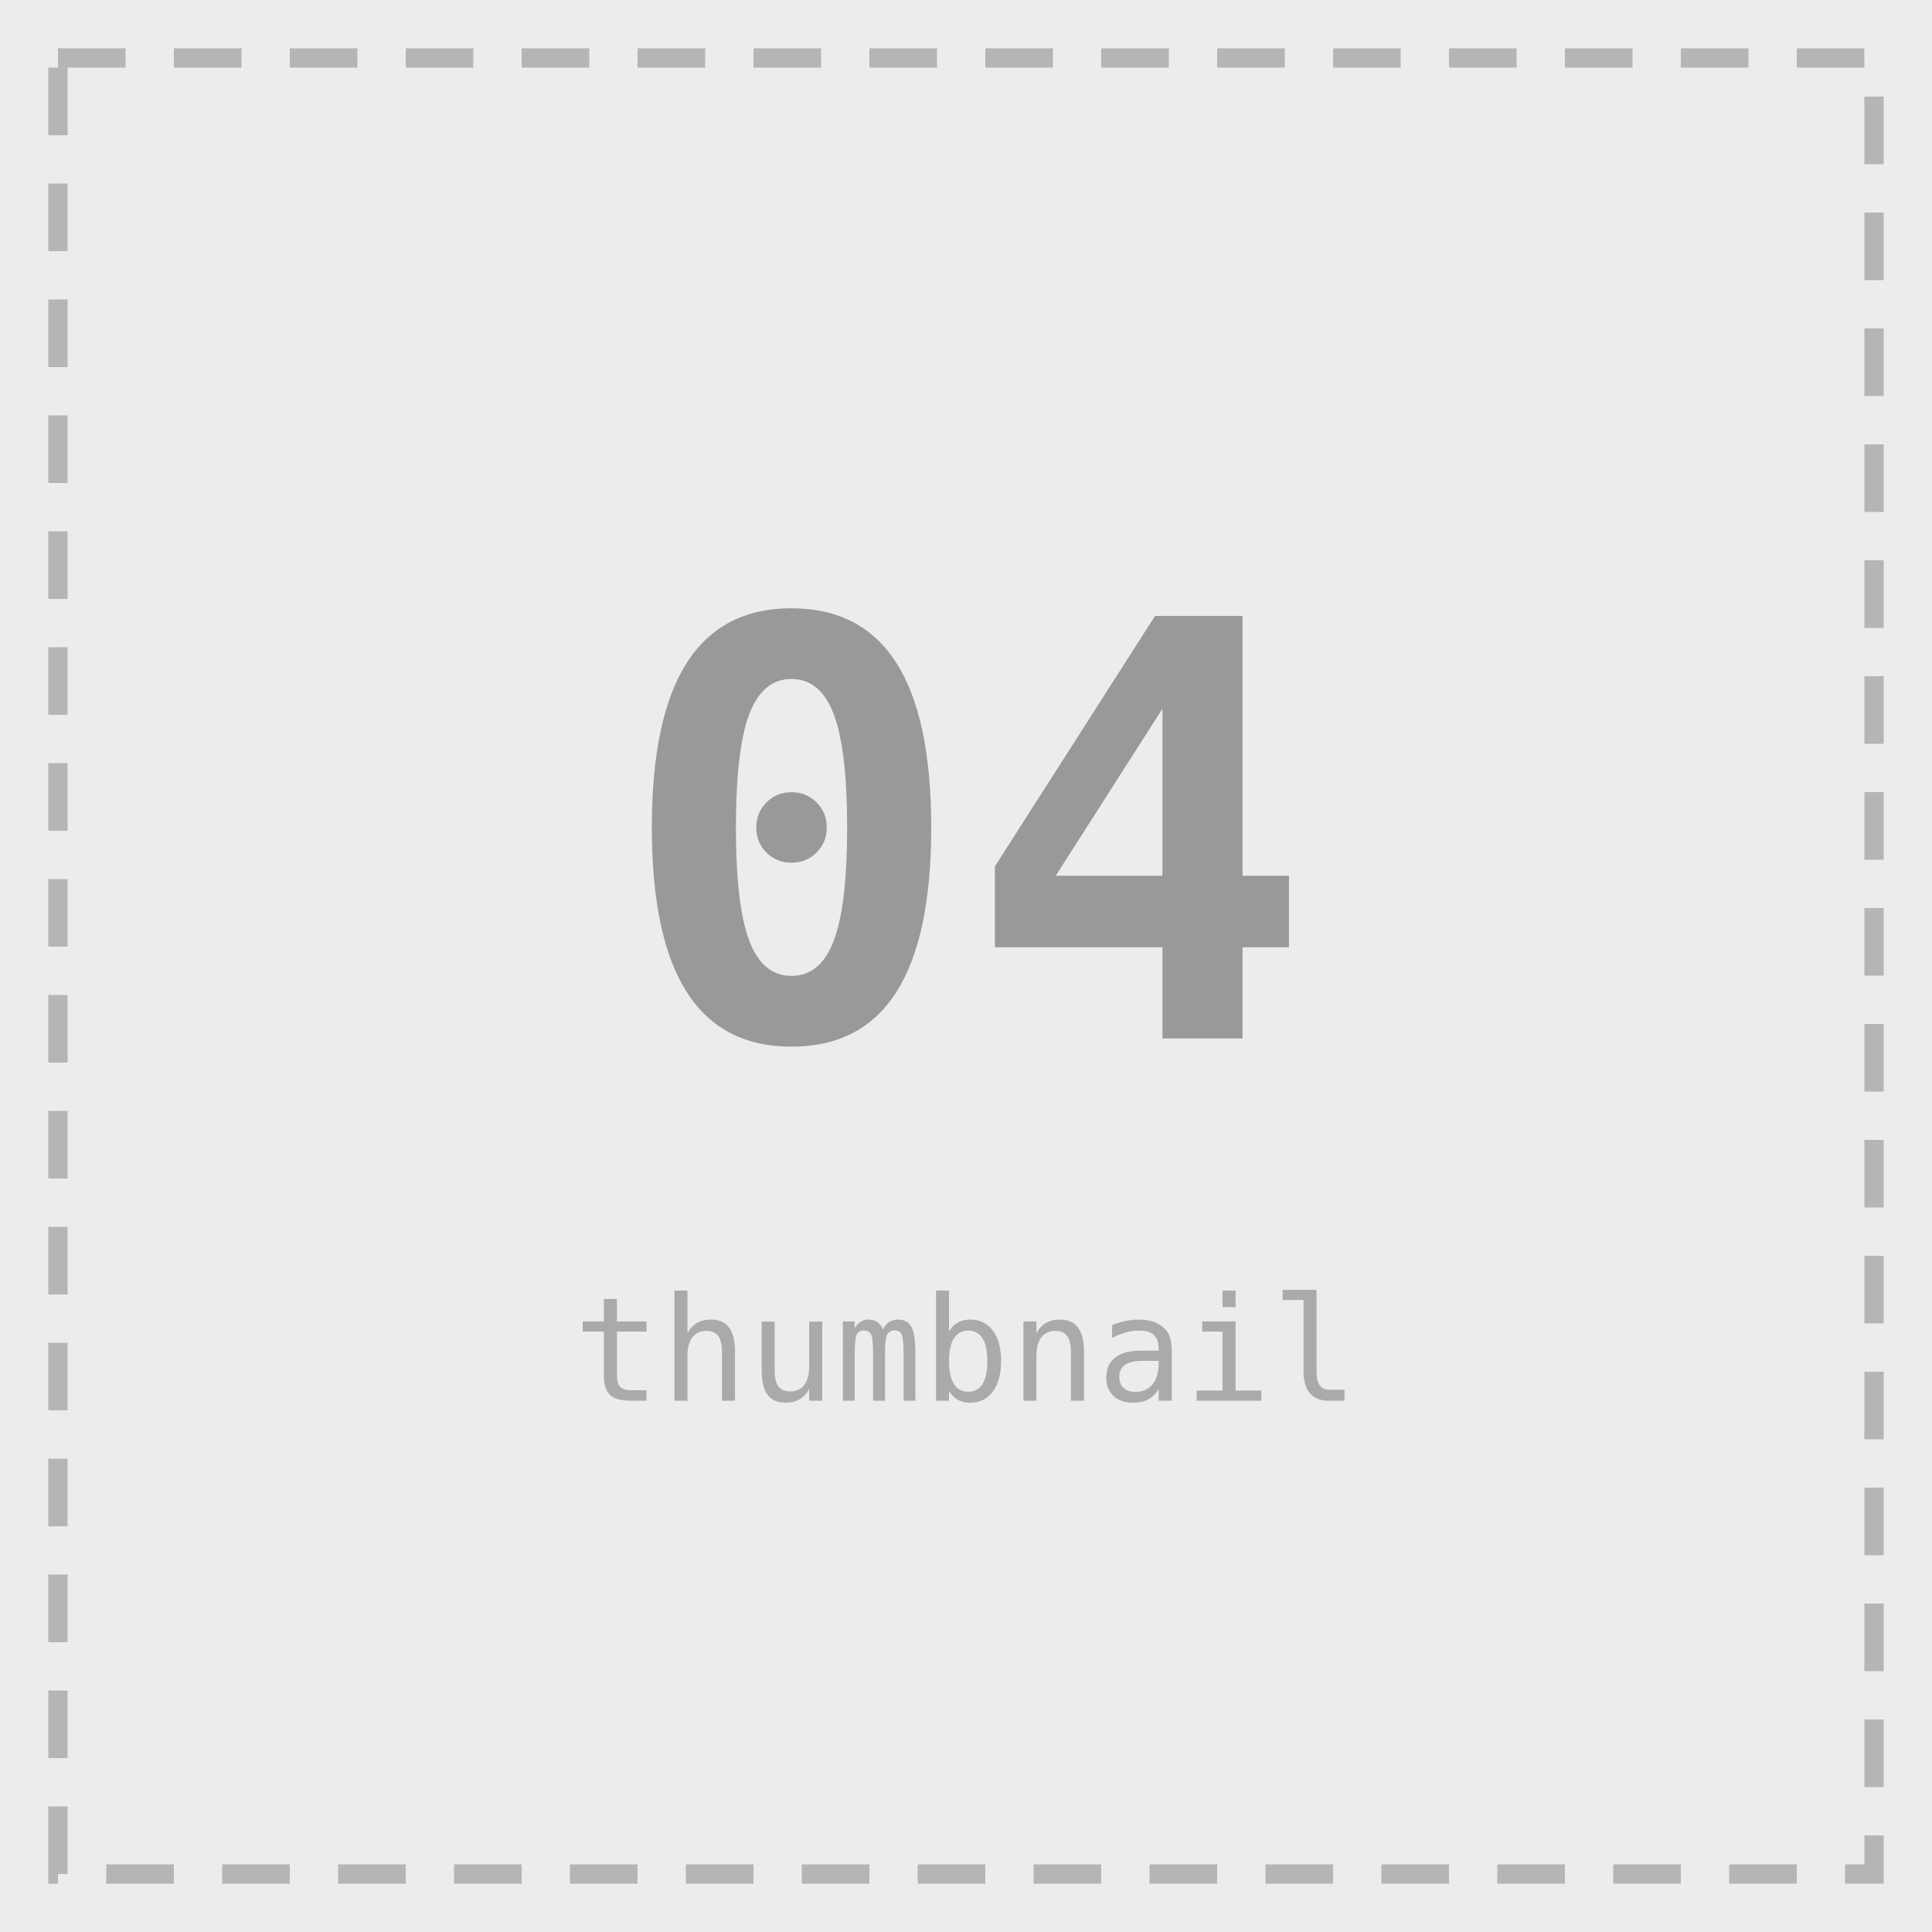
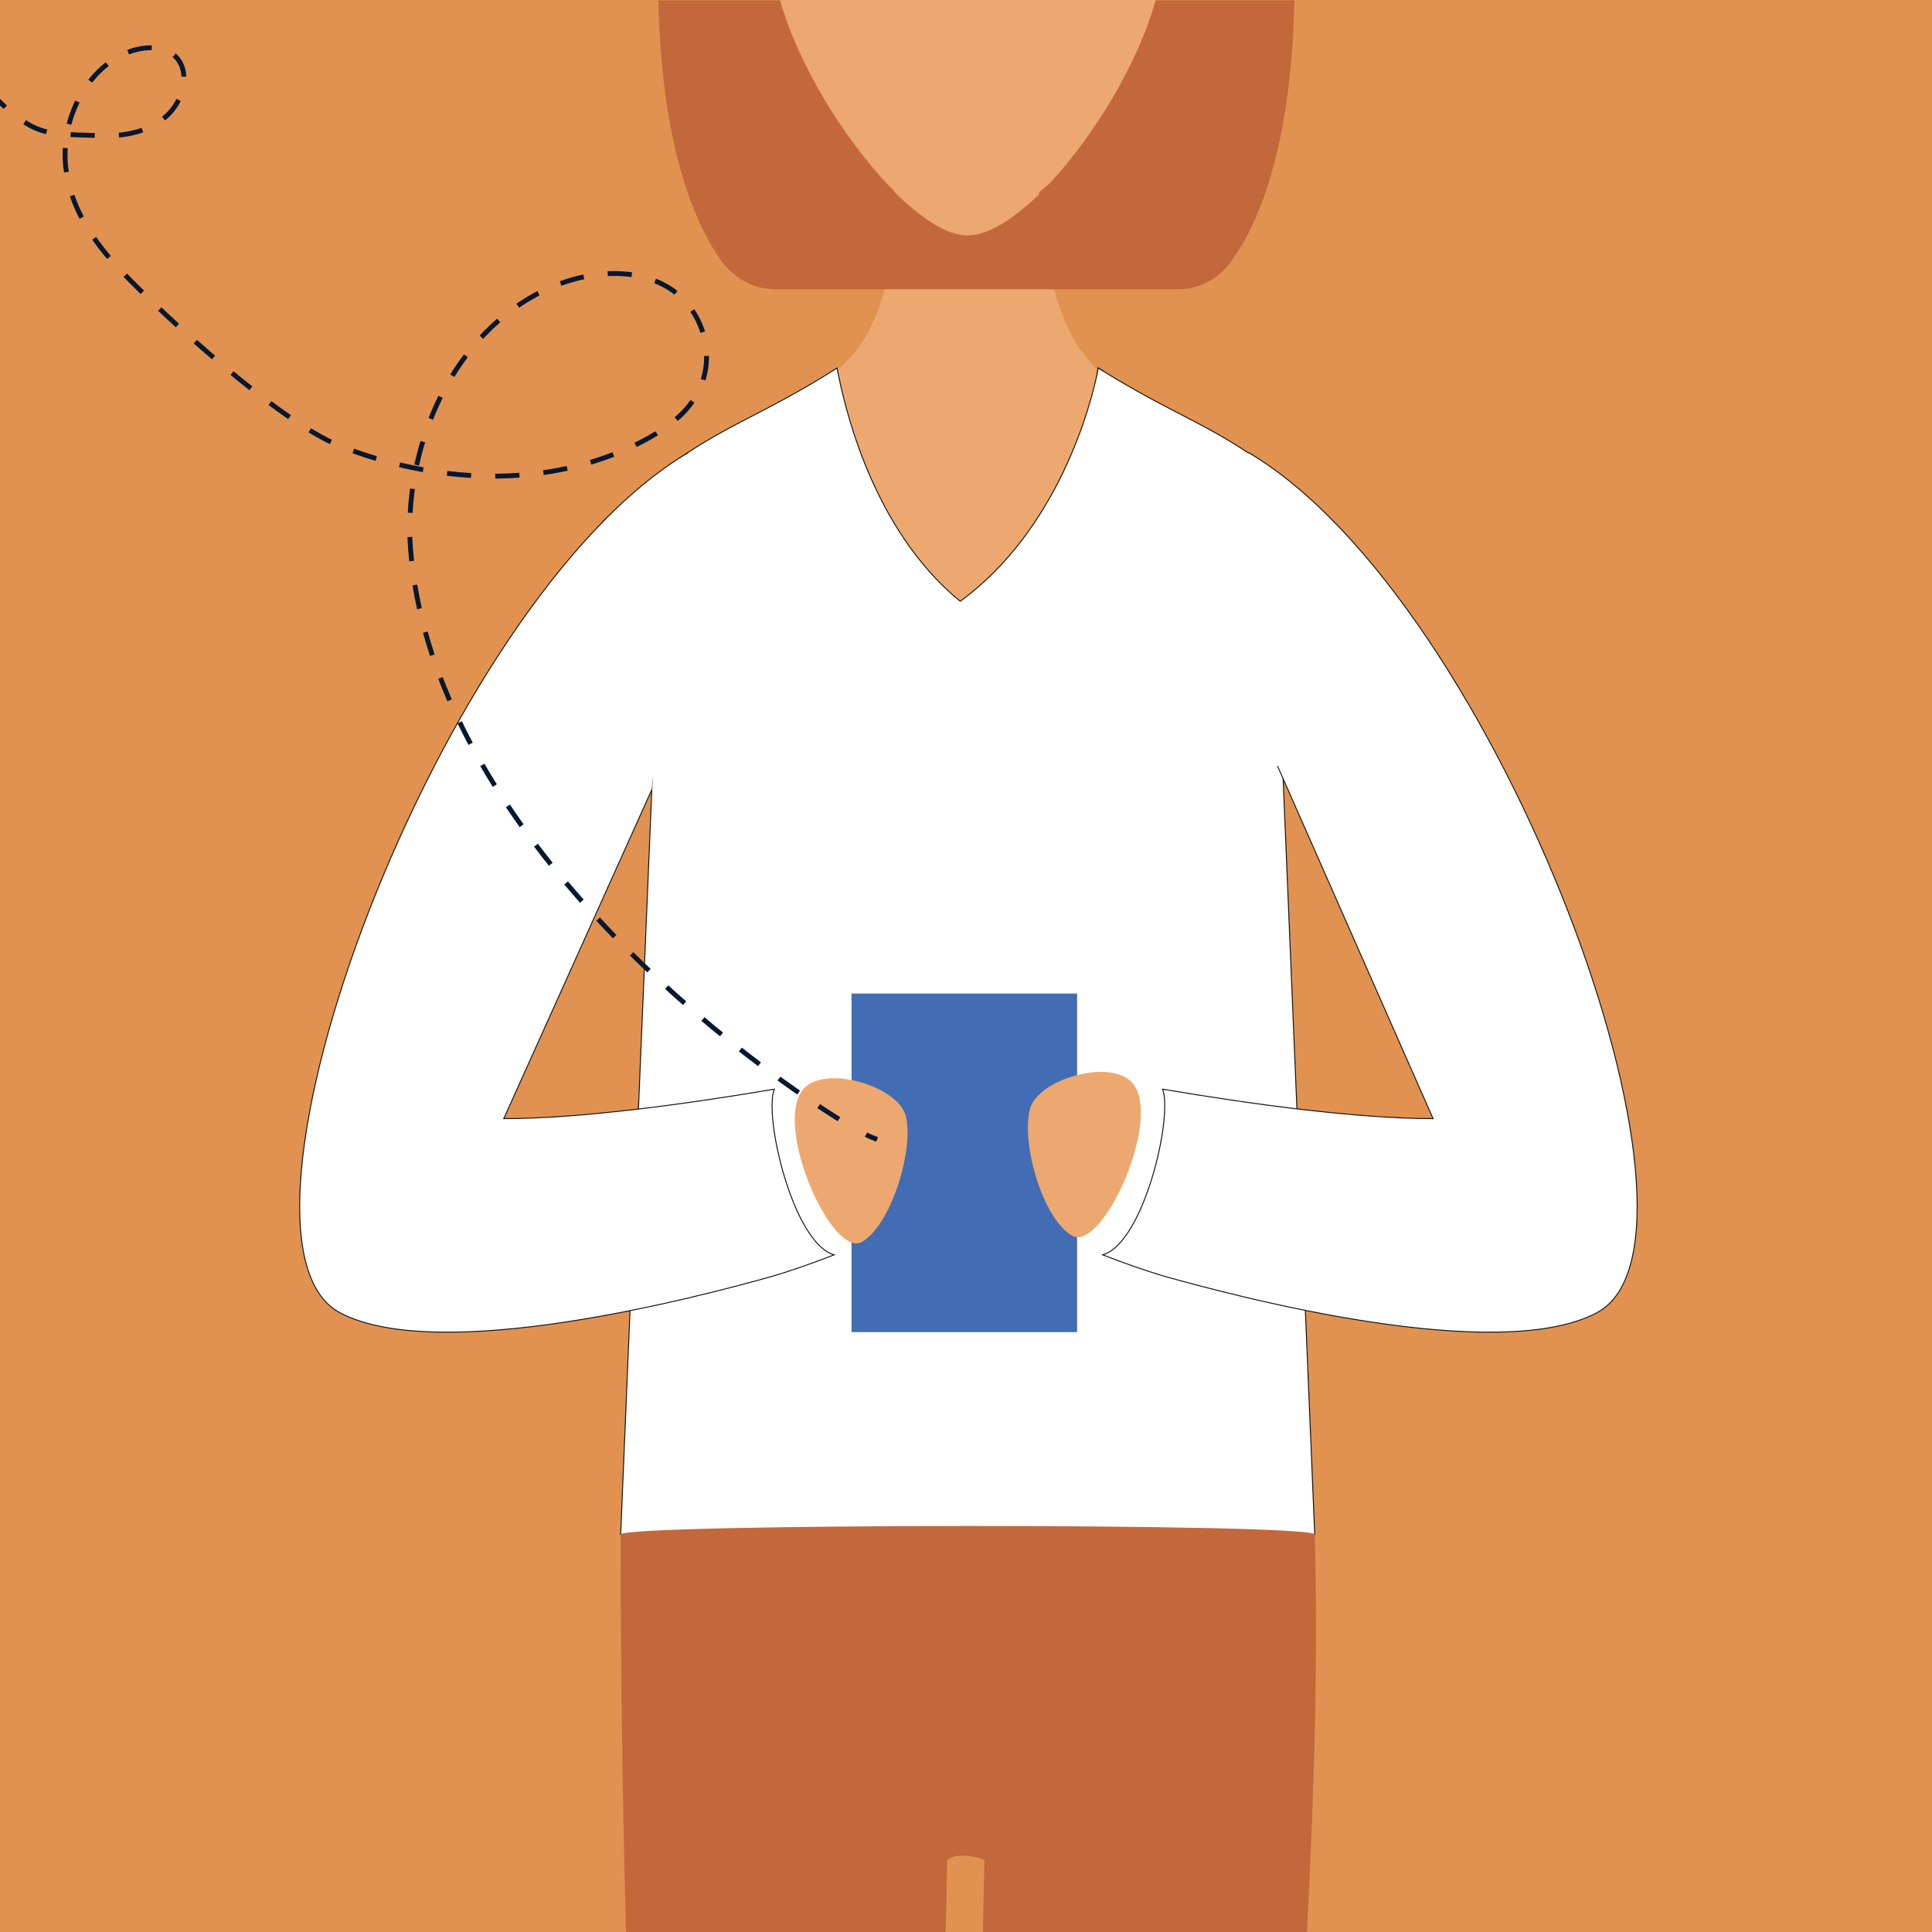
- <svg xmlns="http://www.w3.org/2000/svg" width="400" height="400" viewBox="0 0 400 400">
-   <rect width="400" height="400" fill="#ececec" />
-   <rect x="12" y="12" width="376" height="376" fill="none" stroke="#b5b5b5" stroke-width="4" stroke-dasharray="14 10" />
-   <text x="200" y="215" text-anchor="middle" font-family="monospace" font-size="120" font-weight="700" fill="#999">04</text>
-   <text x="200" y="290" text-anchor="middle" font-family="monospace" font-size="30" fill="#aaa">thumbnail</text>
+ <svg xmlns="http://www.w3.org/2000/svg" id="Layer_1" version="1.1" viewBox="0 0 400 400">
+   <defs>
+     <style>
+       .st0 {
+         stroke-dasharray: 5 5;
+       }
+ 
+       .st0, .st1, .st2, .st3 {
+         stroke-miterlimit: 10;
+       }
+ 
+       .st0, .st4, .st3 {
+         fill: none;
+       }
+ 
+       .st0, .st3 {
+         stroke: #051831;
+       }
+ 
+       .st5 {
+         fill: #c2683b;
+       }
+ 
+       .st6 {
+         fill: #d08c5b;
+       }
+ 
+       .st1 {
+         fill: #efeeed;
+         stroke: #000;
+       }
+ 
+       .st1, .st2 {
+         stroke-width: .2px;
+       }
+ 
+       .st7 {
+         fill: #e19250;
+       }
+ 
+       .st8 {
+         fill: #426db4;
+       }
+ 
+       .st9 {
+         fill: #eda870;
+       }
+ 
+       .st2 {
+         fill: #fff;
+         stroke: #111516;
+       }
+     </style>
+   </defs>
+   <rect class="st7" y="0" width="400" height="400" />
+   <path class="st9" d="M226.8,79s0,0,0,0c.2-.7,0-1.9.1-2.7,0,0-2.6-2.8-3.8-4.7-2.8-4.5-4.7-10.3-6-16.3-3.6.5-8.6.7-15,0-8.7-1-14.3-3.9-17.3-6.1-.3,3.5-.8,7.2-1.7,10.7-1.7,6.8-4.8,12.9-10,16.8,0,.4.3,1.4.7,2.4h-2.4v47.1h56.8v-47.1h-1.5Z" />
+   <path class="st1" d="M128.5,317.7" />
+   <path class="st1" d="M113.2,162.2" />
+   <path class="st1" d="M227.4,76.2c0,.2,0,.3-.1.5h1c-.3-.2-.6-.3-.9-.5Z" />
+   <path class="st1" d="M124.9,108l12.4-.7.4-10.3c-3.8,2.8-8,6.3-12.9,11Z" />
+   <path class="st2" d="M263.4,107.3l-.4-10.3c-12.1-9.1-20.2-11.1-35.6-20.8-1.5,7.9-8.4,33.5-28.6,48.3-18.3-15-24-40.4-25.5-48.3-15.4,9.8-23.5,11.8-35.6,20.8l-.4,10.3-8.8,210.4h143.7l-8.8-210.4Z" />
+   <rect class="st8" x="176.3" y="205.7" width="46.7" height="70.1" />
+   <path class="st2" d="M142.5,93.7c-51.9,30.7-100.4,163.1-72.1,178.1,20.5,10.8,73.8-3.1,90-7.7,3.3-1,7.7-2.5,12.3-4.3-8.5-2.4-14.6-28.6-12.4-34.3-18.3,3.1-40.2,6.1-56,6.1l30.6-68" />
+   <path class="st2" d="M258.5,93.7c51.9,30.7,100.4,163.1,72.1,178.1-20.5,10.8-73.8-3.1-90-7.7-3.3-1-7.7-2.5-12.3-4.3,8.5-2.4,14.6-28.6,12.4-34.3,18.3,3.1,40.2,6.1,56,6.1l-32.2-73" />
+   <path class="st9" d="M234.6,224.4c.7.9,1.2,2.1,1.4,3.4,1.8,10.2-8.6,31.3-14.1,28-6.2-3.7-10.6-19.6-8.6-26.4,0-.2.1-.3.2-.5,2.4-5.8,17-9.8,21.1-4.5Z" />
+   <path class="st9" d="M166.3,225.5c-.7.9-1.2,2-1.5,3.4-2,10.2,8.2,31.4,13.7,28.2,6.2-3.7,10.8-19.5,9-26.2,0-.2-.1-.3-.2-.5-2.3-5.8-16.8-10-21.1-4.8Z" />
+   <path class="st6" d="M217.2,55.3c-.4-2-.8-4-1-5.9-.4-2.5-.6-5-.8-7.3,0-.6-.1-1.3-.1-1.9-5.4,5.2-10.6,8.5-14.8,8.5s-9.6-3.5-15.1-9c0,.7,0,1.4,0,2.1,0,1.1,0,2.3-.1,3.5,0,1.2-.1,2.5-.3,3.8,3,2.2,8.6,5.2,17.3,6.1,6.4.7,11.4.5,15,0Z" />
+   <g>
+     <path class="st3" d="M-.7,20.5c.6.6,1.3,1.2,1.8,1.7" />
+     <path class="st0" d="M5.1,25.3c4.3,2.8,7.6,2.5,16.4,2.8,4.5.1,9.4-.9,12.9-4,3.5-3.1,5-8.8,2.3-12-2.7-3.2-8.3-2.6-12.3-.3-7.9,4.6-11.7,14.3-10.8,22.7.9,8.4,5.7,15.5,11.3,21.4,9,9.5,32.9,31.4,45.4,36.4,19.2,7.6,42.5,9.4,62.5-.8,4.2-2.2,8.4-5,10.9-8.9,5.3-8.1,2-18.9-5.7-23.3s-18.1-3-26.7,1.5c-18.8,10-27.8,33.1-26.3,52.9,4,52.2,56.9,98.2,89.3,118.4,1,.6,1.9,1.2,2.9,1.7" />
+     <path class="st3" d="M179.3,234.9c.7.4,1.5.7,2.3,1" />
+   </g>
+   <path class="st4" d="M196.1,385.2l-.3,14.8h7.6c.2-9.6.3-14.8.3-14.8,0-.5-6-2-7.7,0Z" />
+   <path class="st5" d="M196.1,385.2c1.7-2,7.6-.5,7.7,0,0,0-.1,5.2-.3,14.8h67.1c1.6-30.8,2.3-58.9,1.6-82.3,0-2.4-143.7-2.3-143.7,0,0,28.4.4,55.8,1.1,82.3h66.2l.3-14.8Z" />
+   <path class="st5" d="M217.3,38c-.7.6-1.5,1.3-2.2,1.9,0,.1,0,.2,0,.4-5.4,5.2-10.6,8.5-14.8,8.5s-9.6-3.5-15.1-9c0,0,0-.1,0-.2,0,0-.2-.1-.2-.2-.3-.2-.5-.5-.8-.7-9.5-9.9-19-25.4-22.7-38.6h-25.2c.7,31.2,7.9,46.7,13.1,54,2.7,3.6,6.8,5.8,11.1,5.8h83.3c4.4,0,8.5-2.1,11.1-5.8,5.3-7.2,12.4-22.7,13.1-54h-28.8c-3.6,13-12.7,28.1-22,38Z" />
+   <path class="st9" d="M185,39.3c0,0,.2.1.2.2,0,0,0,.1,0,.2,5.5,5.5,10.9,9,15.1,9s9.4-3.3,14.8-8.5c0-.1,0-.2,0-.4.7-.6,1.5-1.2,2.2-1.9,9.3-9.9,18.4-25,22-38h-77.8c3.7,13.2,13.2,28.7,22.7,38.6.3.2.5.5.8.7Z" />
</svg>
